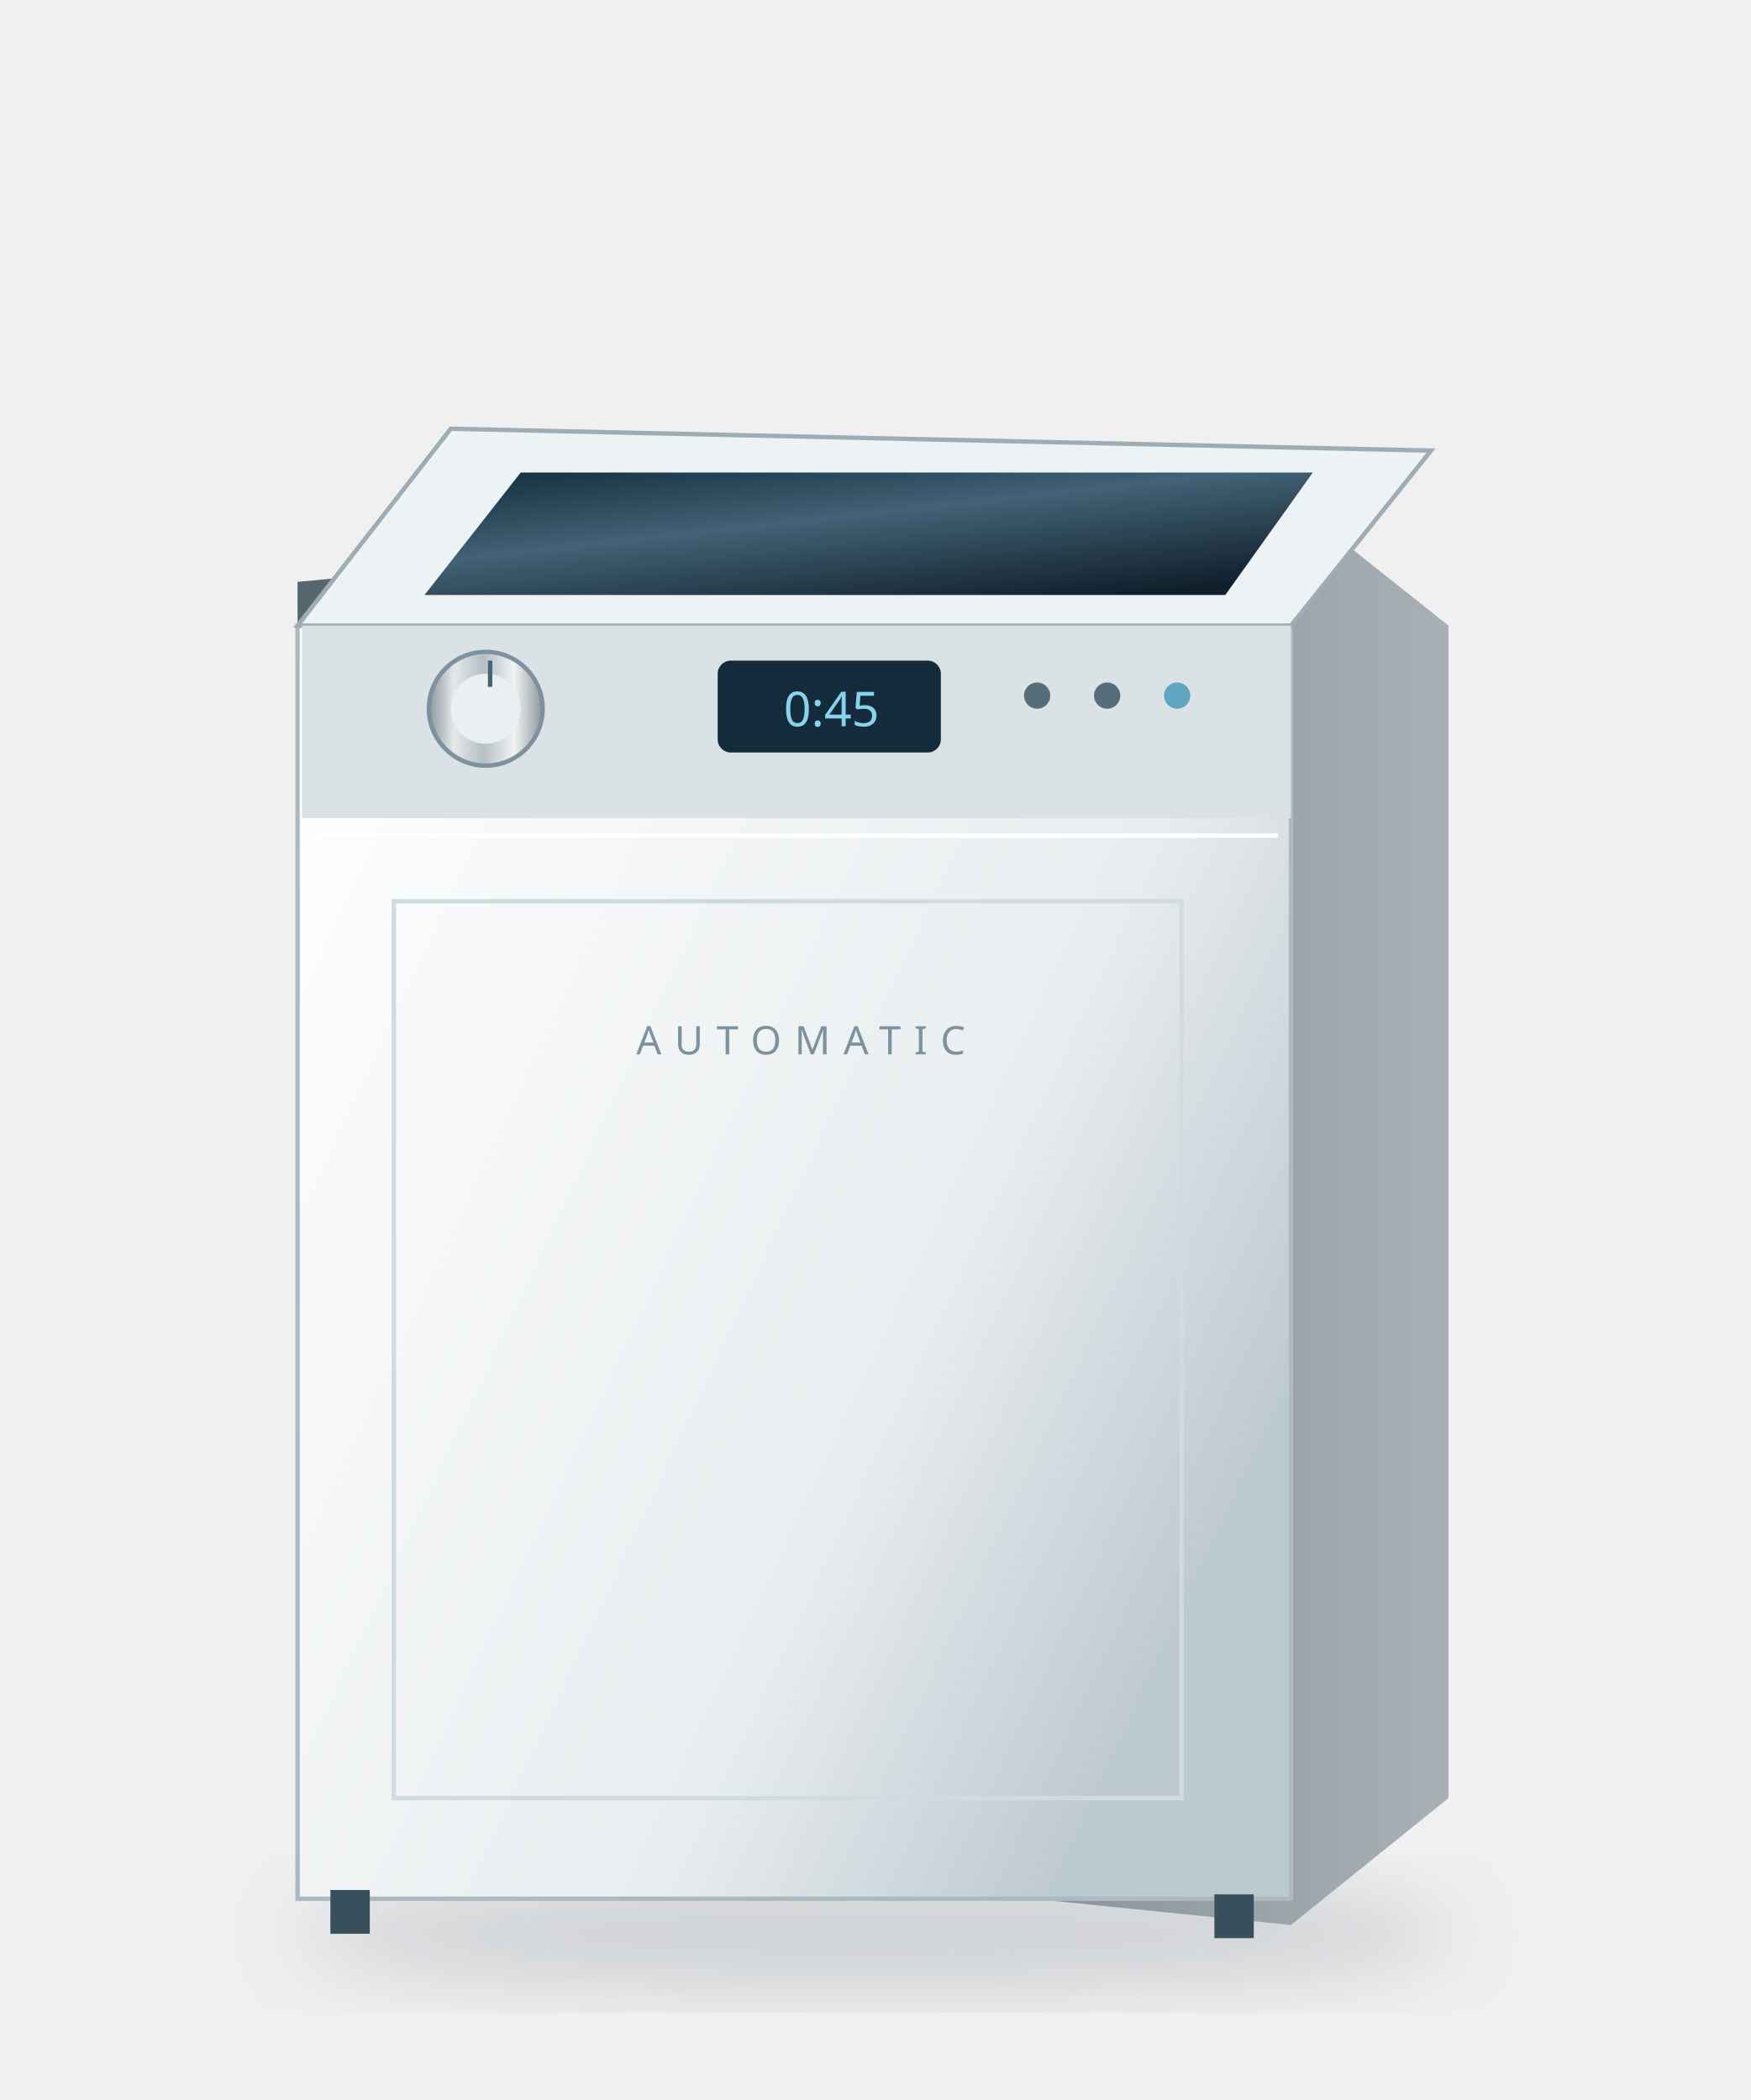
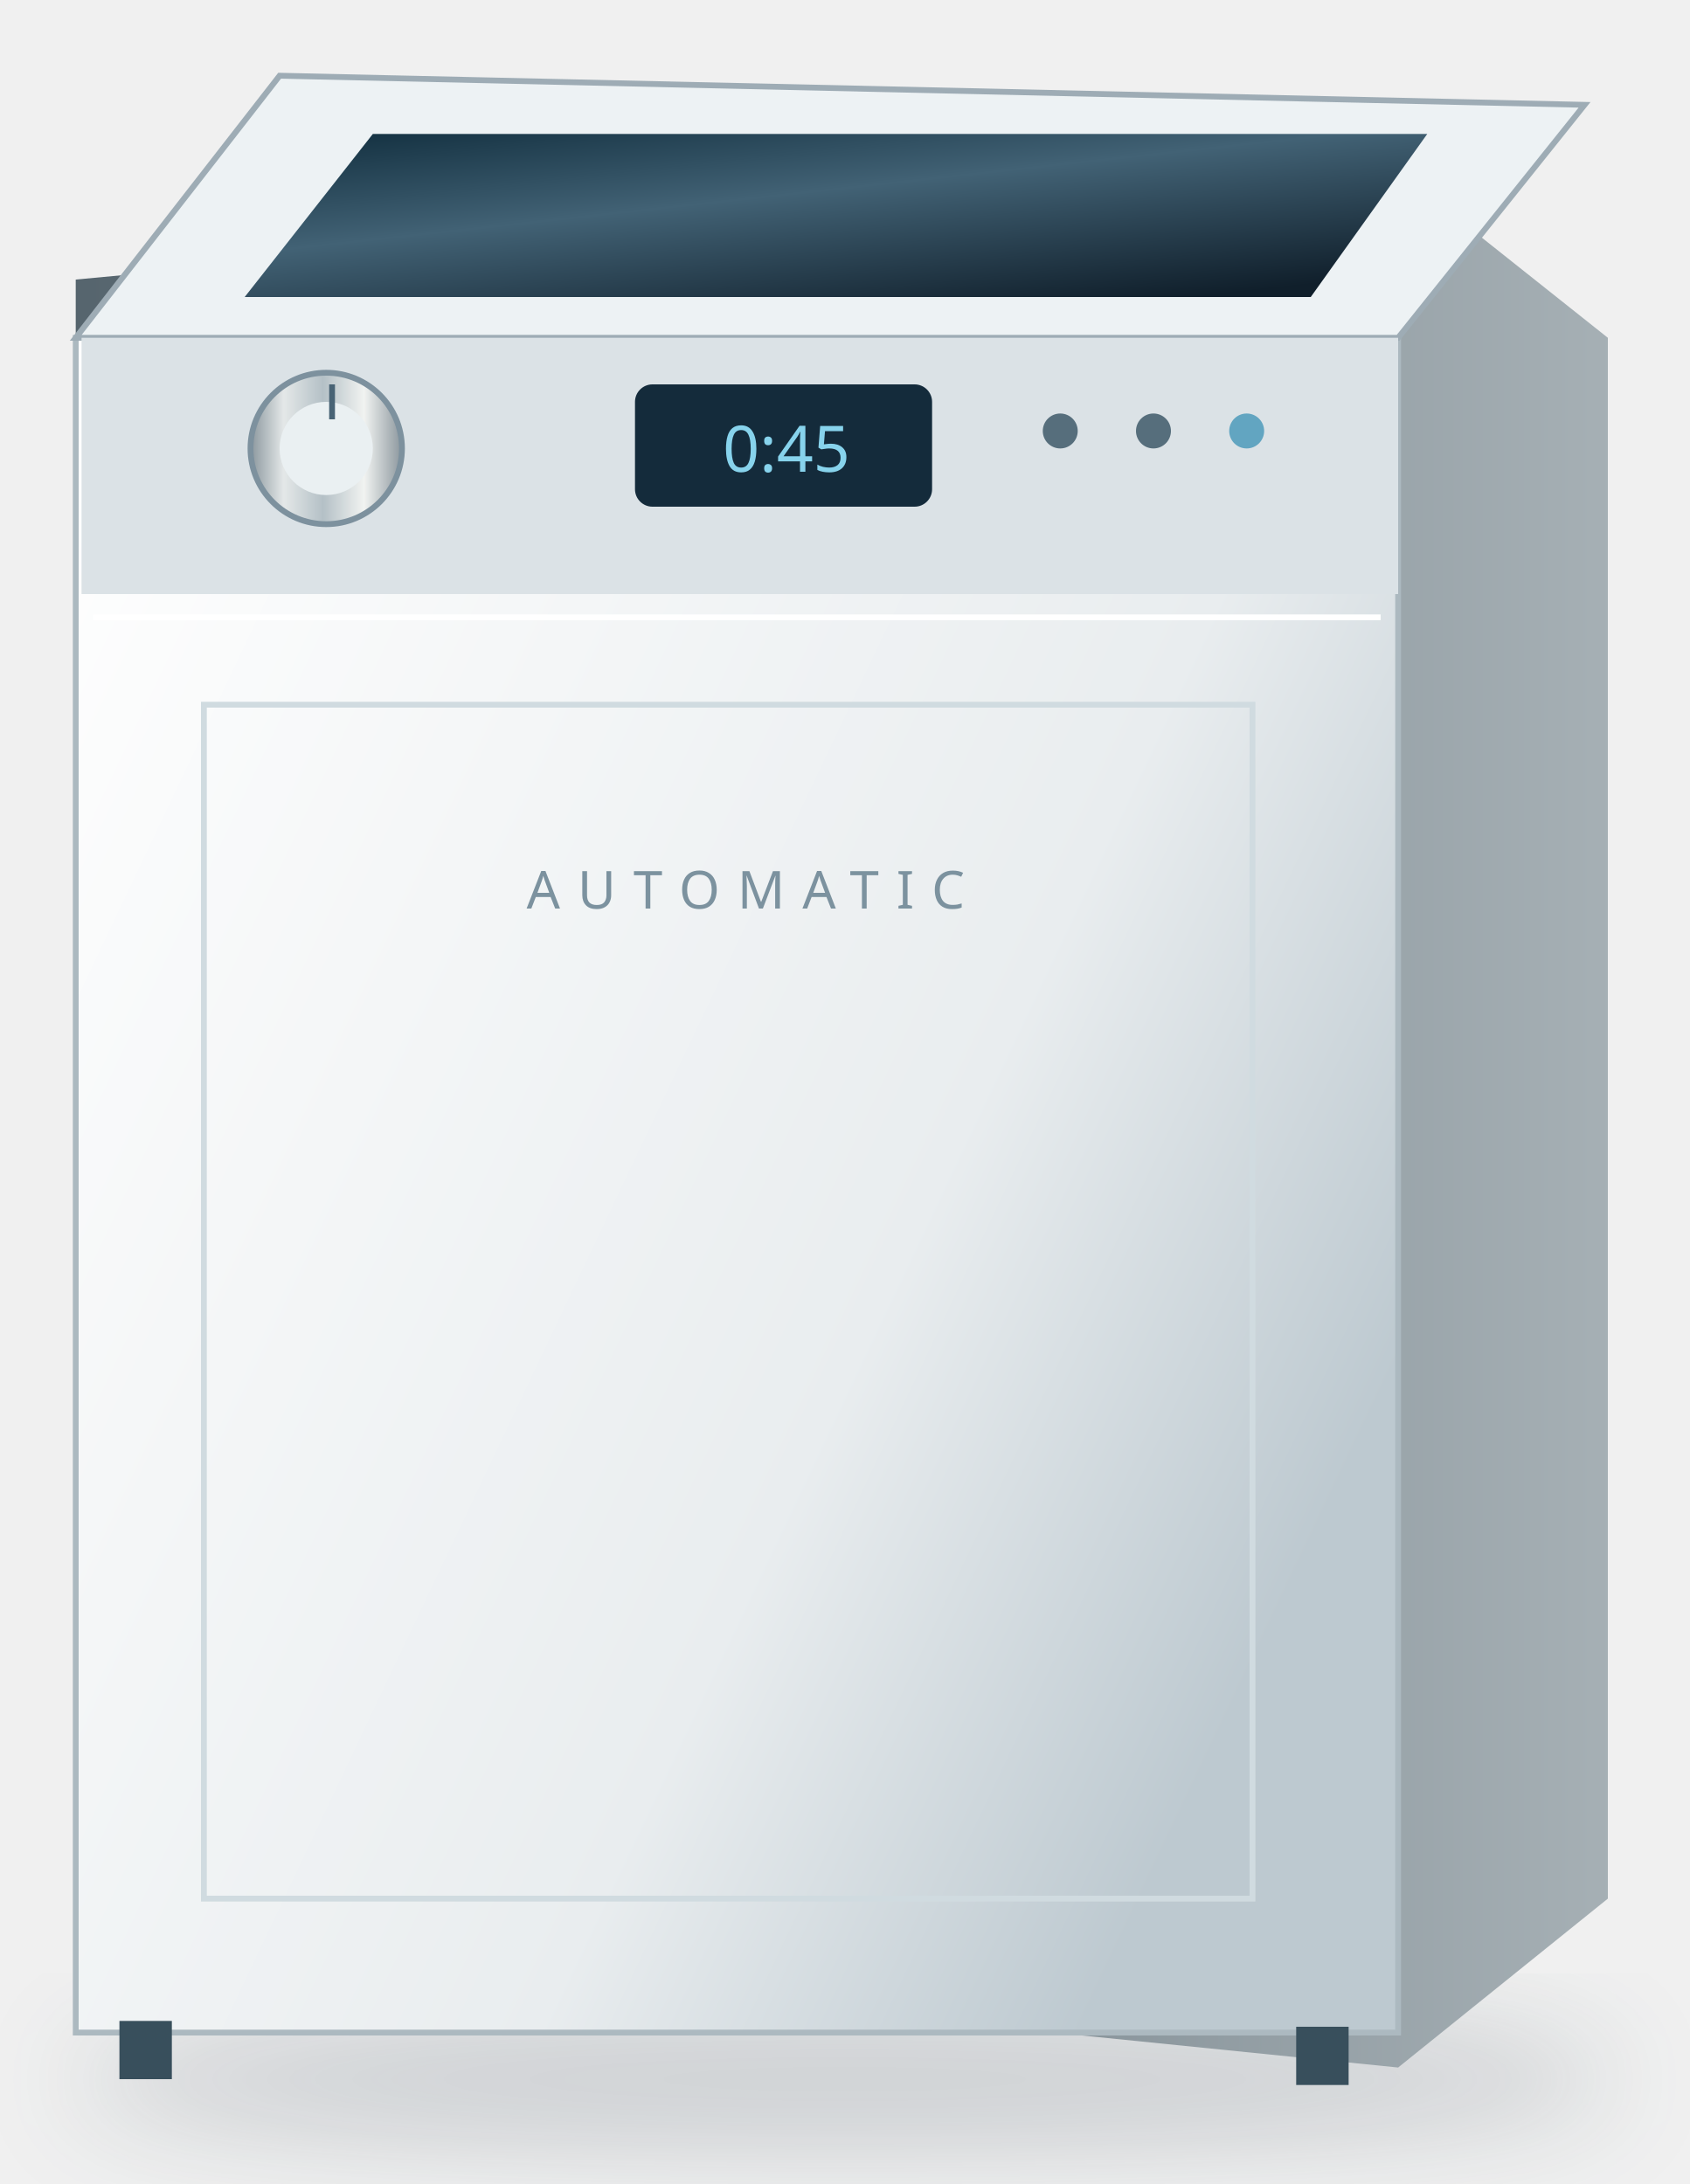
- <svg xmlns="http://www.w3.org/2000/svg" viewBox="0 0 400 480">
+ <svg xmlns="http://www.w3.org/2000/svg" viewBox="55 85 290 375">
  <defs>
    <linearGradient id="metal" x1="0" x2="1">
      <stop stop-color="#8b979e" />
      <stop offset=".22" stop-color="#e4e8e8" />
      <stop offset=".48" stop-color="#b4c0c6" />
      <stop offset=".75" stop-color="#f1f3f1" />
      <stop offset="1" stop-color="#8b969d" />
    </linearGradient>
    <linearGradient id="side" x1="0" x2="1">
      <stop stop-color="#55646d" />
      <stop offset="1" stop-color="#a6b0b5" />
    </linearGradient>
    <linearGradient id="glass" x2=".8" y2="1">
      <stop stop-color="#102d3d" />
      <stop offset=".45" stop-color="#426275" />
      <stop offset="1" stop-color="#101f2b" />
    </linearGradient>
    <linearGradient id="white" x2="1" y2=".6">
      <stop stop-color="#fff" />
      <stop offset=".7" stop-color="#e9edef" />
      <stop offset="1" stop-color="#bdc9d0" />
    </linearGradient>
    <linearGradient id="screen" x2="1" y2="1">
      <stop stop-color="#144da0" />
      <stop offset=".5" stop-color="#2e98c4" />
      <stop offset="1" stop-color="#062351" />
    </linearGradient>
    <filter id="shadow">
      <feGaussianBlur stdDeviation="9" />
    </filter>
  </defs>
  <ellipse cx="200" cy="442" rx="133" ry="15" fill="#233547" opacity=".16" filter="url(#shadow)" />
  <path d="M68 133L292 112L331 143V411L295 440L68 417Z" fill="url(#side)" />
  <path d="M68 143H295V434H68Z" fill="url(#white)" stroke="#acb9c0" />
  <path d="M68 143L103 98L327 103L295 143Z" fill="#edf2f4" stroke="#9eacb5" />
  <path d="M97 136L119 108H300L280 136Z" fill="url(#glass)" />
  <path d="M69 143H295V187H69Z" fill="#dbe2e6" />
  <rect x="164" y="151" width="51" height="21" rx="3" fill="#142b3b" />
  <text x="190" y="166" font-size="11" font-family="sans-serif" fill="#87d3ec" text-anchor="middle">0:45</text>
  <circle cx="111" cy="162" r="13" fill="url(#metal)" stroke="#7d919e" />
  <circle cx="111" cy="162" r="8" fill="#eaf0f2" />
  <path d="M112 151V157" stroke="#486375" />
  <circle cx="237" cy="159" r="3" fill="#566e7c" />
  <circle cx="253" cy="159" r="3" fill="#566e7c" />
  <circle cx="269" cy="159" r="3" fill="#62a5c1" />
  <path d="M90 206H270V411H90Z" rx="5" fill="none" stroke="#d0dbe0" />
  <path d="M71 191H292" stroke="#fff" />
  <text x="183" y="241" text-anchor="middle" font-family="sans-serif" font-size="9" letter-spacing="3" fill="#7c929f">AUTOMATIC</text>
  <path d="M80 432V442M282 433V443" stroke="#384f5c" stroke-width="9" />
</svg>
